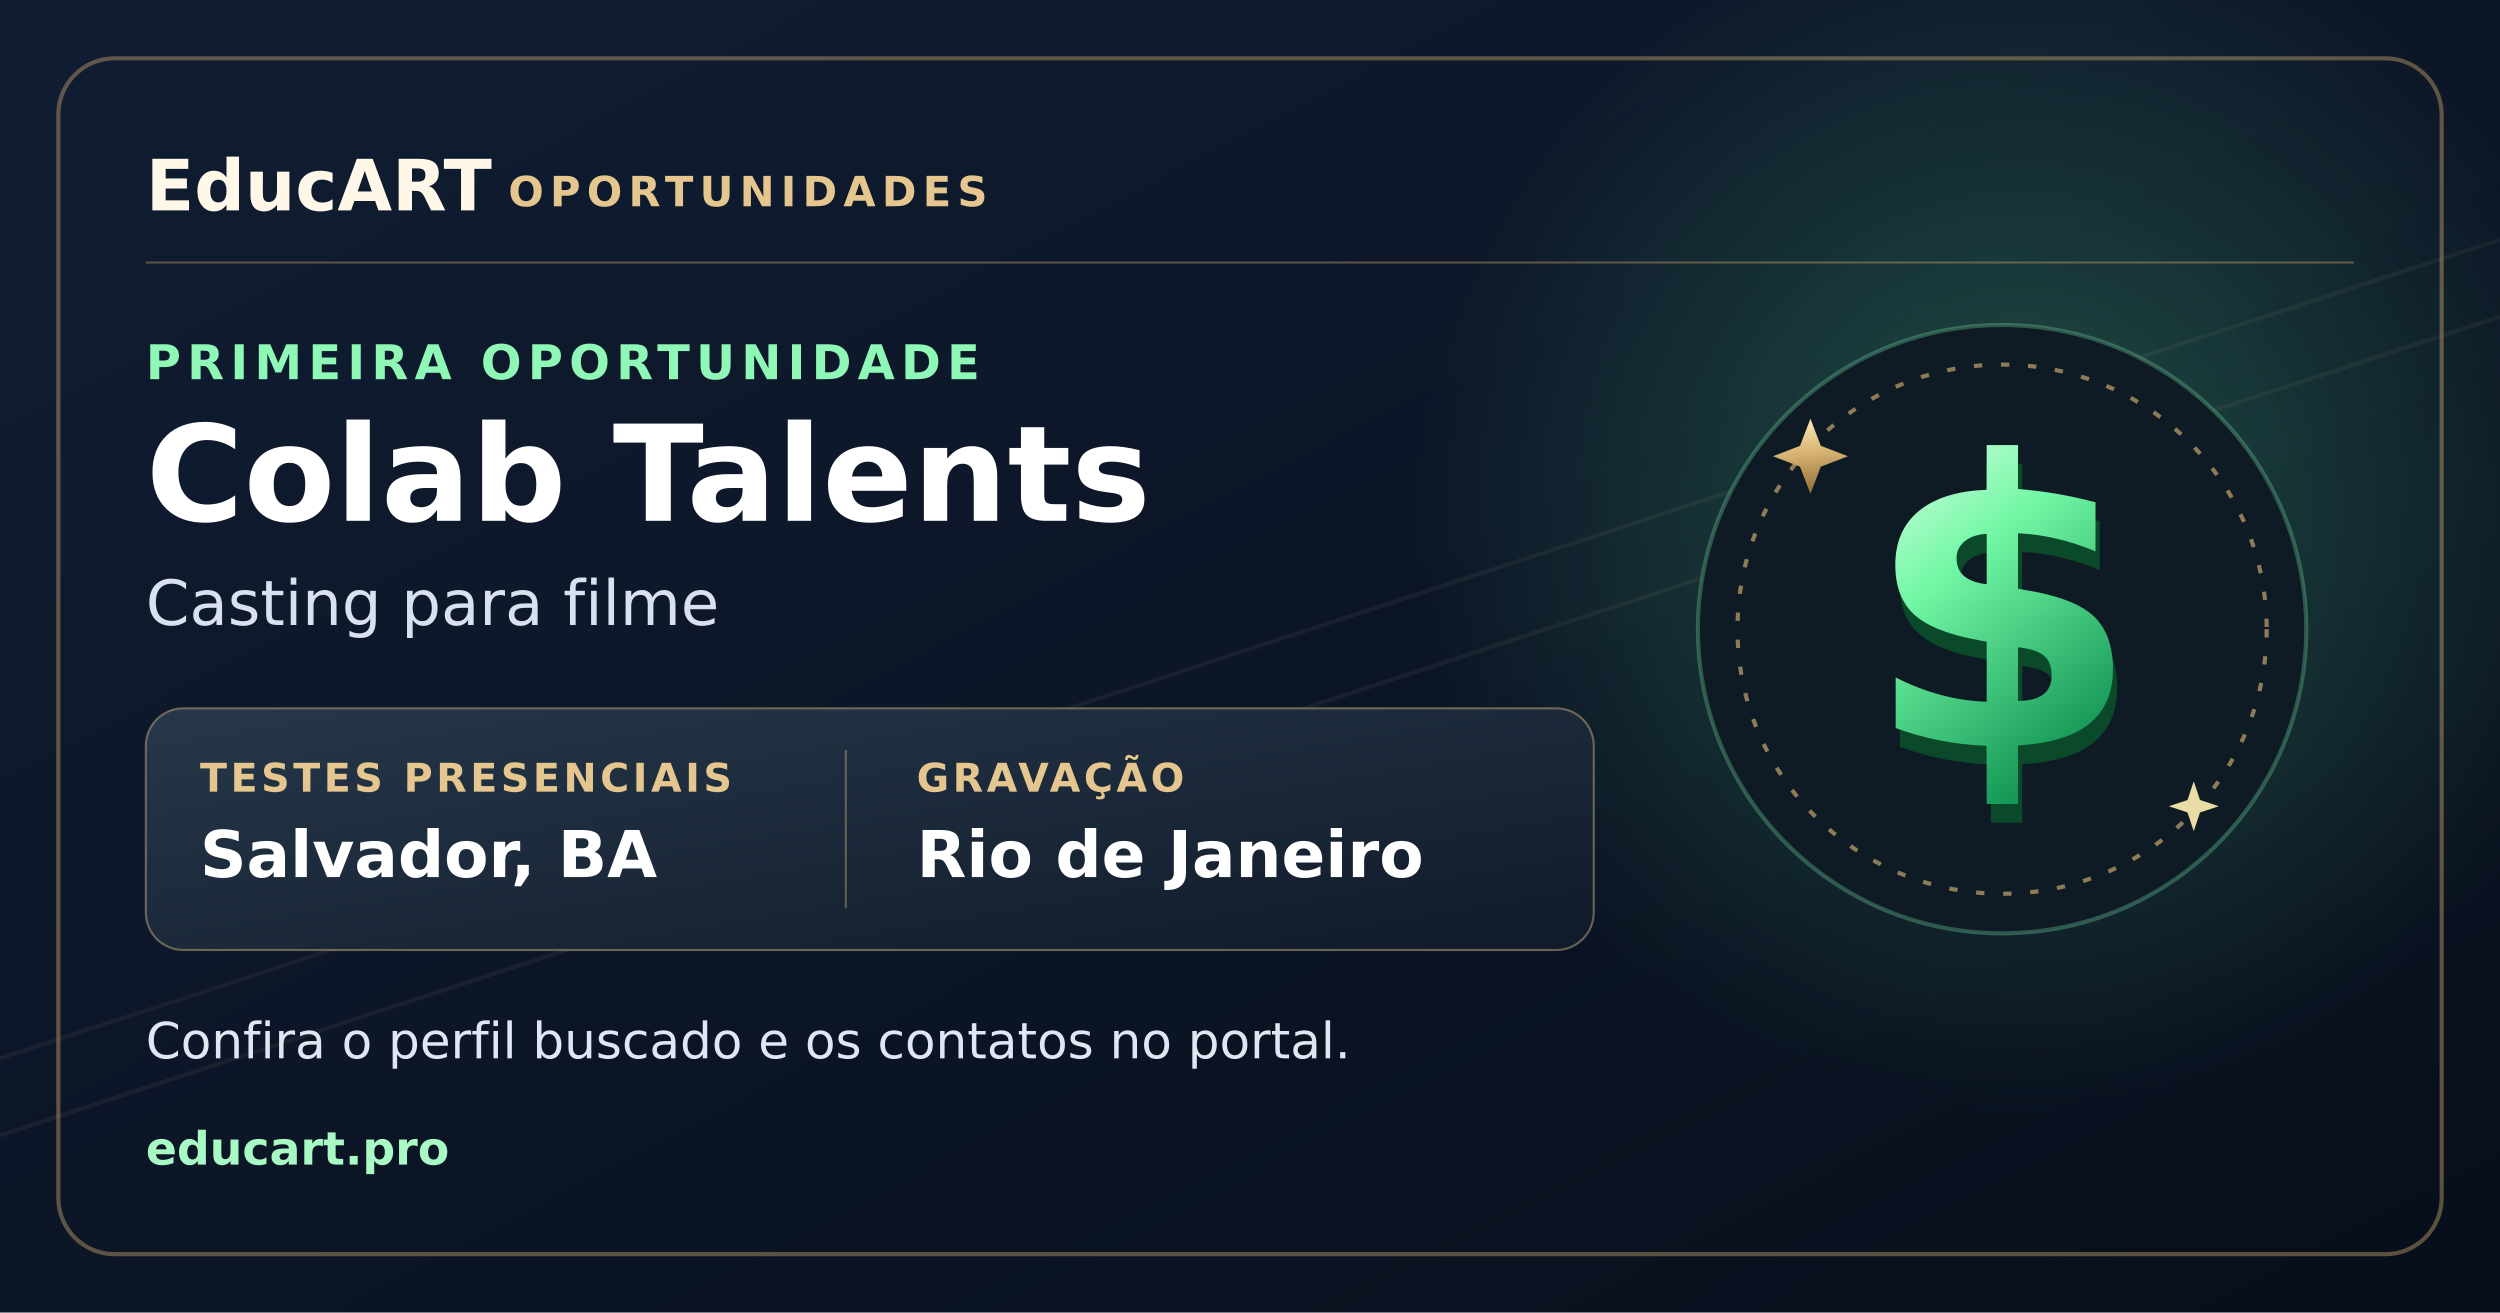
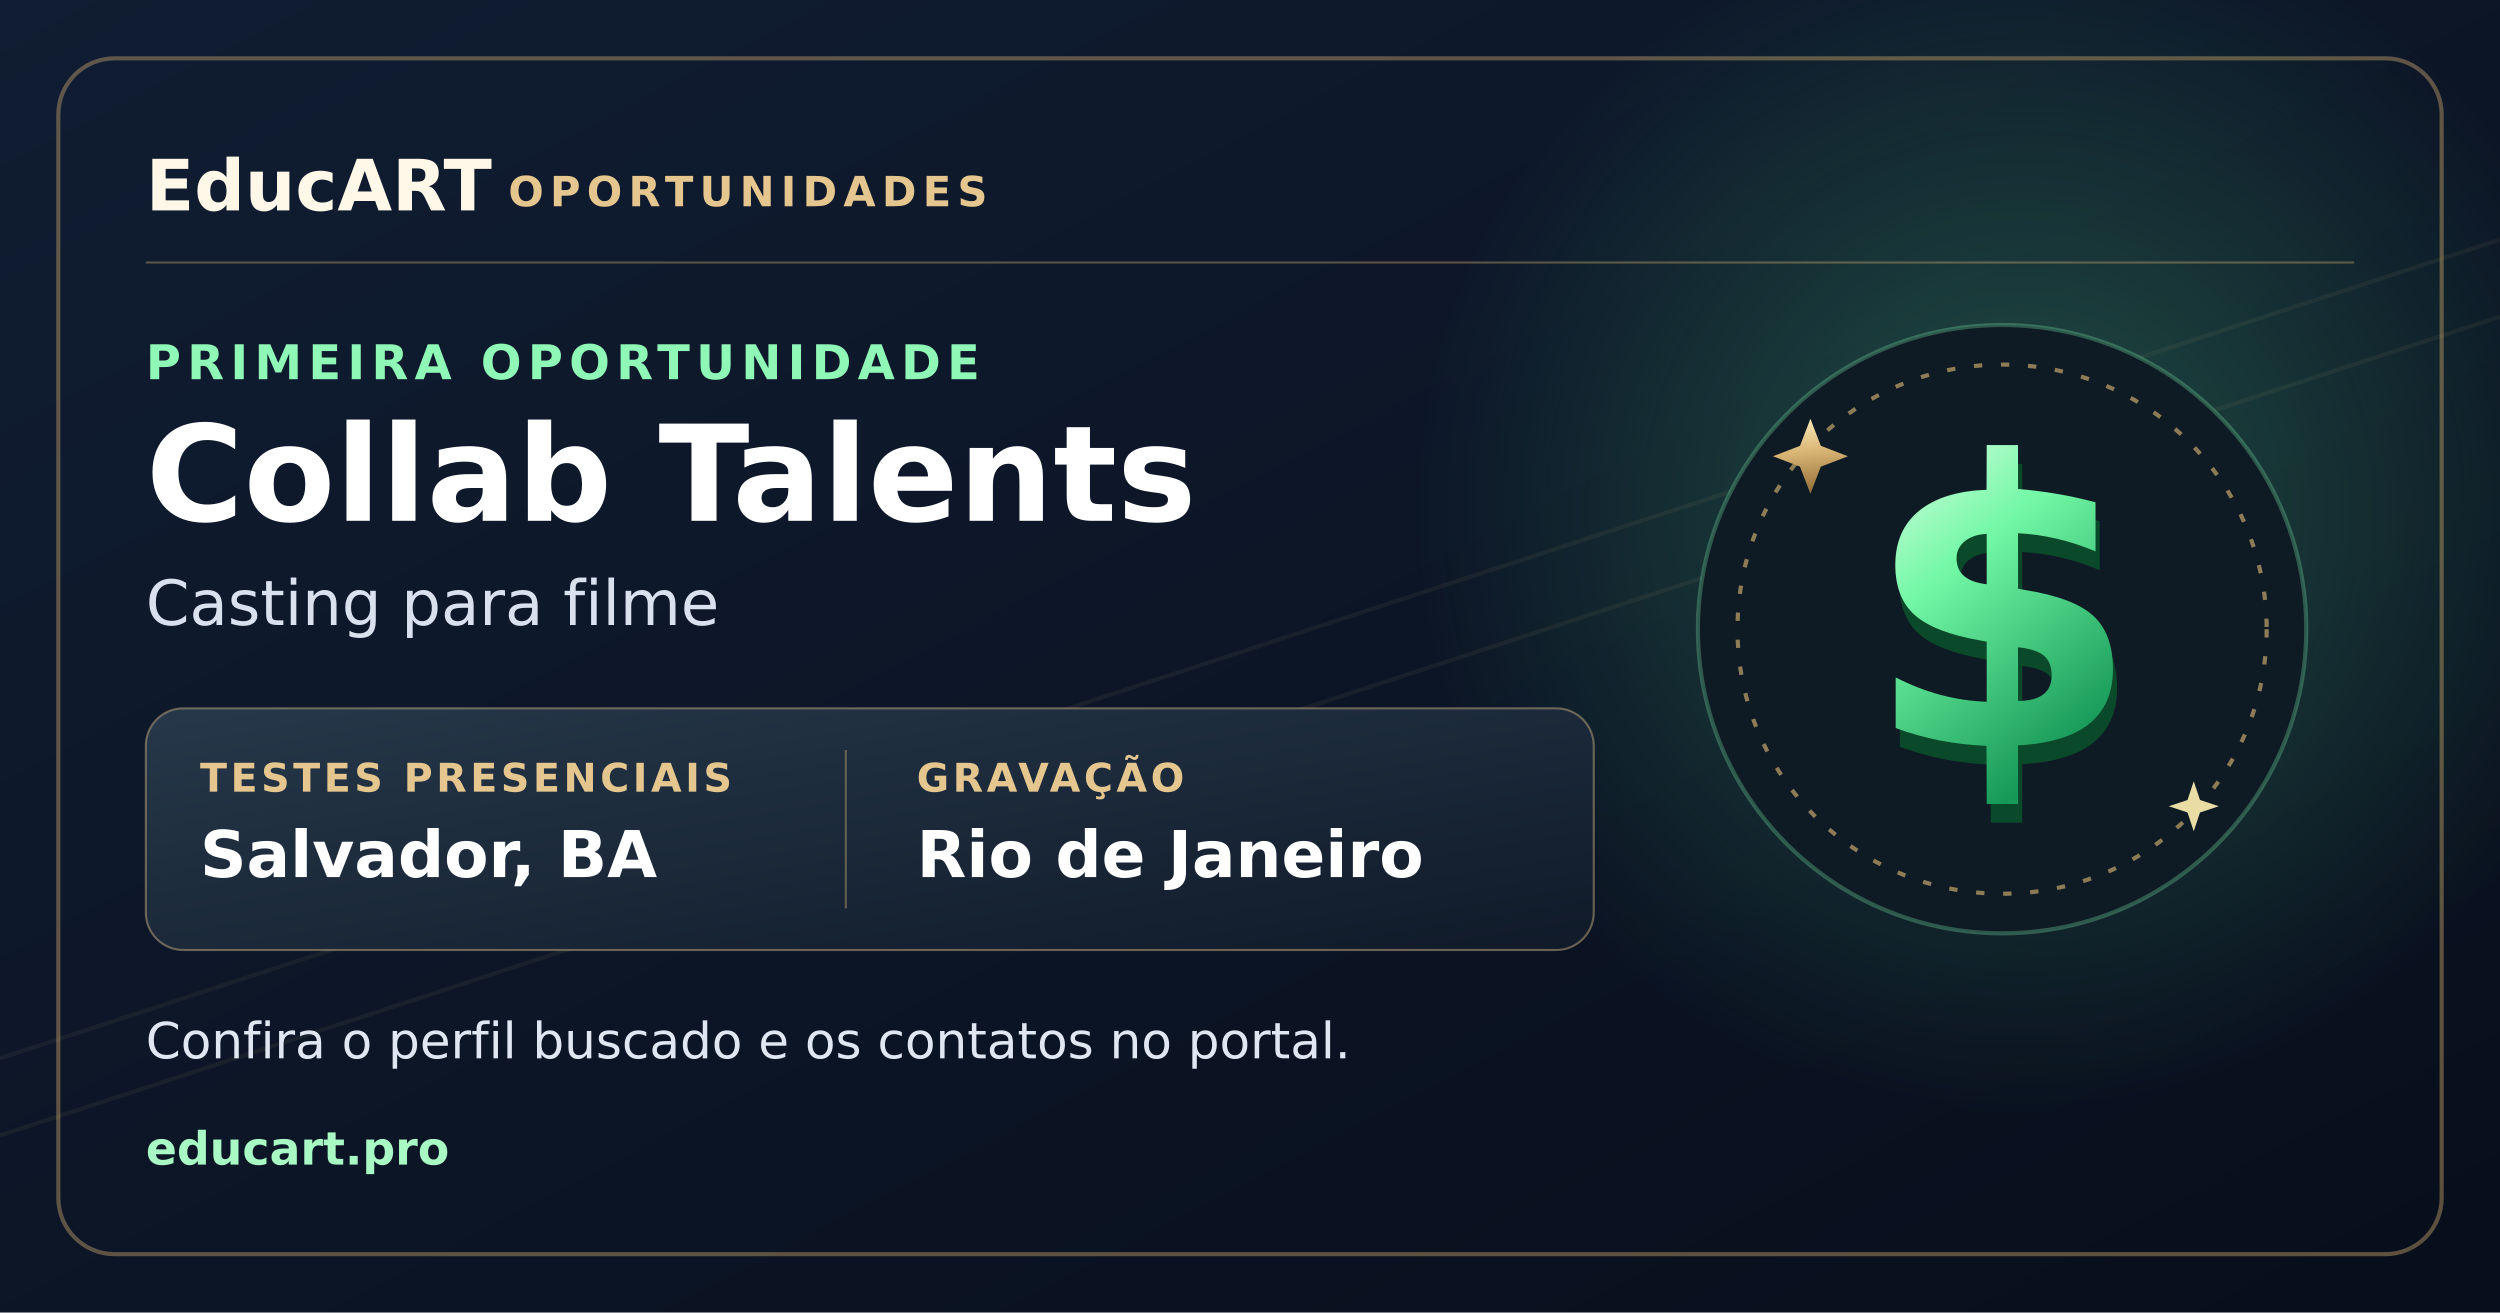
<svg xmlns="http://www.w3.org/2000/svg" width="1200" height="630" viewBox="0 0 1200 630">
  <defs>
    <linearGradient id="bg" x2="1" y2="1">
      <stop stop-color="#101d32" />
      <stop offset="1" stop-color="#080e1b" />
    </linearGradient>
    <radialGradient id="halo">
      <stop stop-color="#53d690" stop-opacity=".3" />
      <stop offset="1" stop-color="#53d690" stop-opacity="0" />
    </radialGradient>
    <linearGradient id="gold" x2=".1" y2="1">
      <stop stop-color="#fff0bc" />
      <stop offset=".48" stop-color="#d9b575" />
      <stop offset="1" stop-color="#98723d" />
    </linearGradient>
    <linearGradient id="emerald" x2=".5" y2="1">
      <stop stop-color="#d6ffdf" />
      <stop offset=".38" stop-color="#71f7a5" />
      <stop offset="1" stop-color="#169857" />
    </linearGradient>
    <linearGradient id="glass" x2="1" y2="1">
      <stop stop-color="#26384a" />
      <stop offset="1" stop-color="#101a29" />
    </linearGradient>
  </defs>
  <rect width="1200" height="630" fill="url(#bg)" />
  <circle cx="970" cy="245" r="290" fill="url(#halo)" />
  <path d="M0 508 L1200 115 M0 545 L1200 152" stroke="#d9b575" opacity=".07" stroke-width="2" />
  <rect x="28" y="28" width="1144" height="574" rx="27" fill="none" stroke="#cfa96e" stroke-opacity=".42" stroke-width="2" />
  <g font-family="DejaVu Sans, Arial, sans-serif">
    <text x="70" y="101" font-size="34" font-weight="700" fill="#fff8e8">EducART</text>
    <text x="244" y="99" font-size="20" font-weight="600" letter-spacing="3" fill="#e5c68e">OPORTUNIDADES</text>
    <path d="M70 126H1130" stroke="#cfa96e" stroke-opacity=".4" />
    <text x="70" y="182" font-size="23" font-weight="700" letter-spacing="3" fill="#8ff8b6">PRIMEIRA OPORTUNIDADE</text>
-     <text x="70" y="250" font-size="64" font-weight="700" fill="#ffffff">Colab Talents</text>
+     <text x="70" y="250" font-size="64" font-weight="700" fill="#ffffff">Collab Talents</text>
    <text x="70" y="300" font-size="30" font-weight="400" fill="#d9e1ef">Casting para filme</text>
    <rect x="70" y="340" width="695" height="116" rx="18" fill="url(#glass)" stroke="#bda57b" stroke-opacity=".52" />
    <text x="96" y="380" font-size="19" font-weight="700" letter-spacing="1.7" fill="#e5c68e">TESTES PRESENCIAIS</text>
    <text x="96" y="421" font-size="31" font-weight="700" fill="#fff">Salvador, BA</text>
    <path d="M406 360V436" stroke="#d3b27a" stroke-opacity=".4" />
    <text x="440" y="380" font-size="19" font-weight="700" letter-spacing="1.7" fill="#e5c68e">GRAVAÇÃO</text>
    <text x="440" y="421" font-size="31" font-weight="700" fill="#fff">Rio de Janeiro</text>
    <text x="70" y="508" font-size="24" fill="#e1e7f2">Confira o perfil buscado e os contatos no portal.</text>
    <text x="70" y="559" font-size="22" font-weight="700" fill="#a9f9c5">educart.pro</text>
    <g transform="translate(961 302)">
      <circle r="146" fill="#0e1b24" stroke="#76dba2" stroke-opacity=".32" stroke-width="2" />
      <circle r="127" fill="none" stroke="#d9b575" stroke-opacity=".63" stroke-width="2" stroke-dasharray="4 9" />
      <text x="2" y="65" text-anchor="middle" font-size="190" font-weight="700" fill="#0b492b">$</text>
      <text y="56" text-anchor="middle" font-size="190" font-weight="700" fill="url(#emerald)">$</text>
      <path d="M-92 -101L-87 -88L-74 -83L-87 -78L-92 -65L-97 -78L-110 -83L-97 -88Z" fill="url(#gold)" />
      <path d="M92 73L95 82L104 85L95 88L92 97L89 88L80 85L89 82Z" fill="#e9dca5" />
    </g>
  </g>
</svg>
